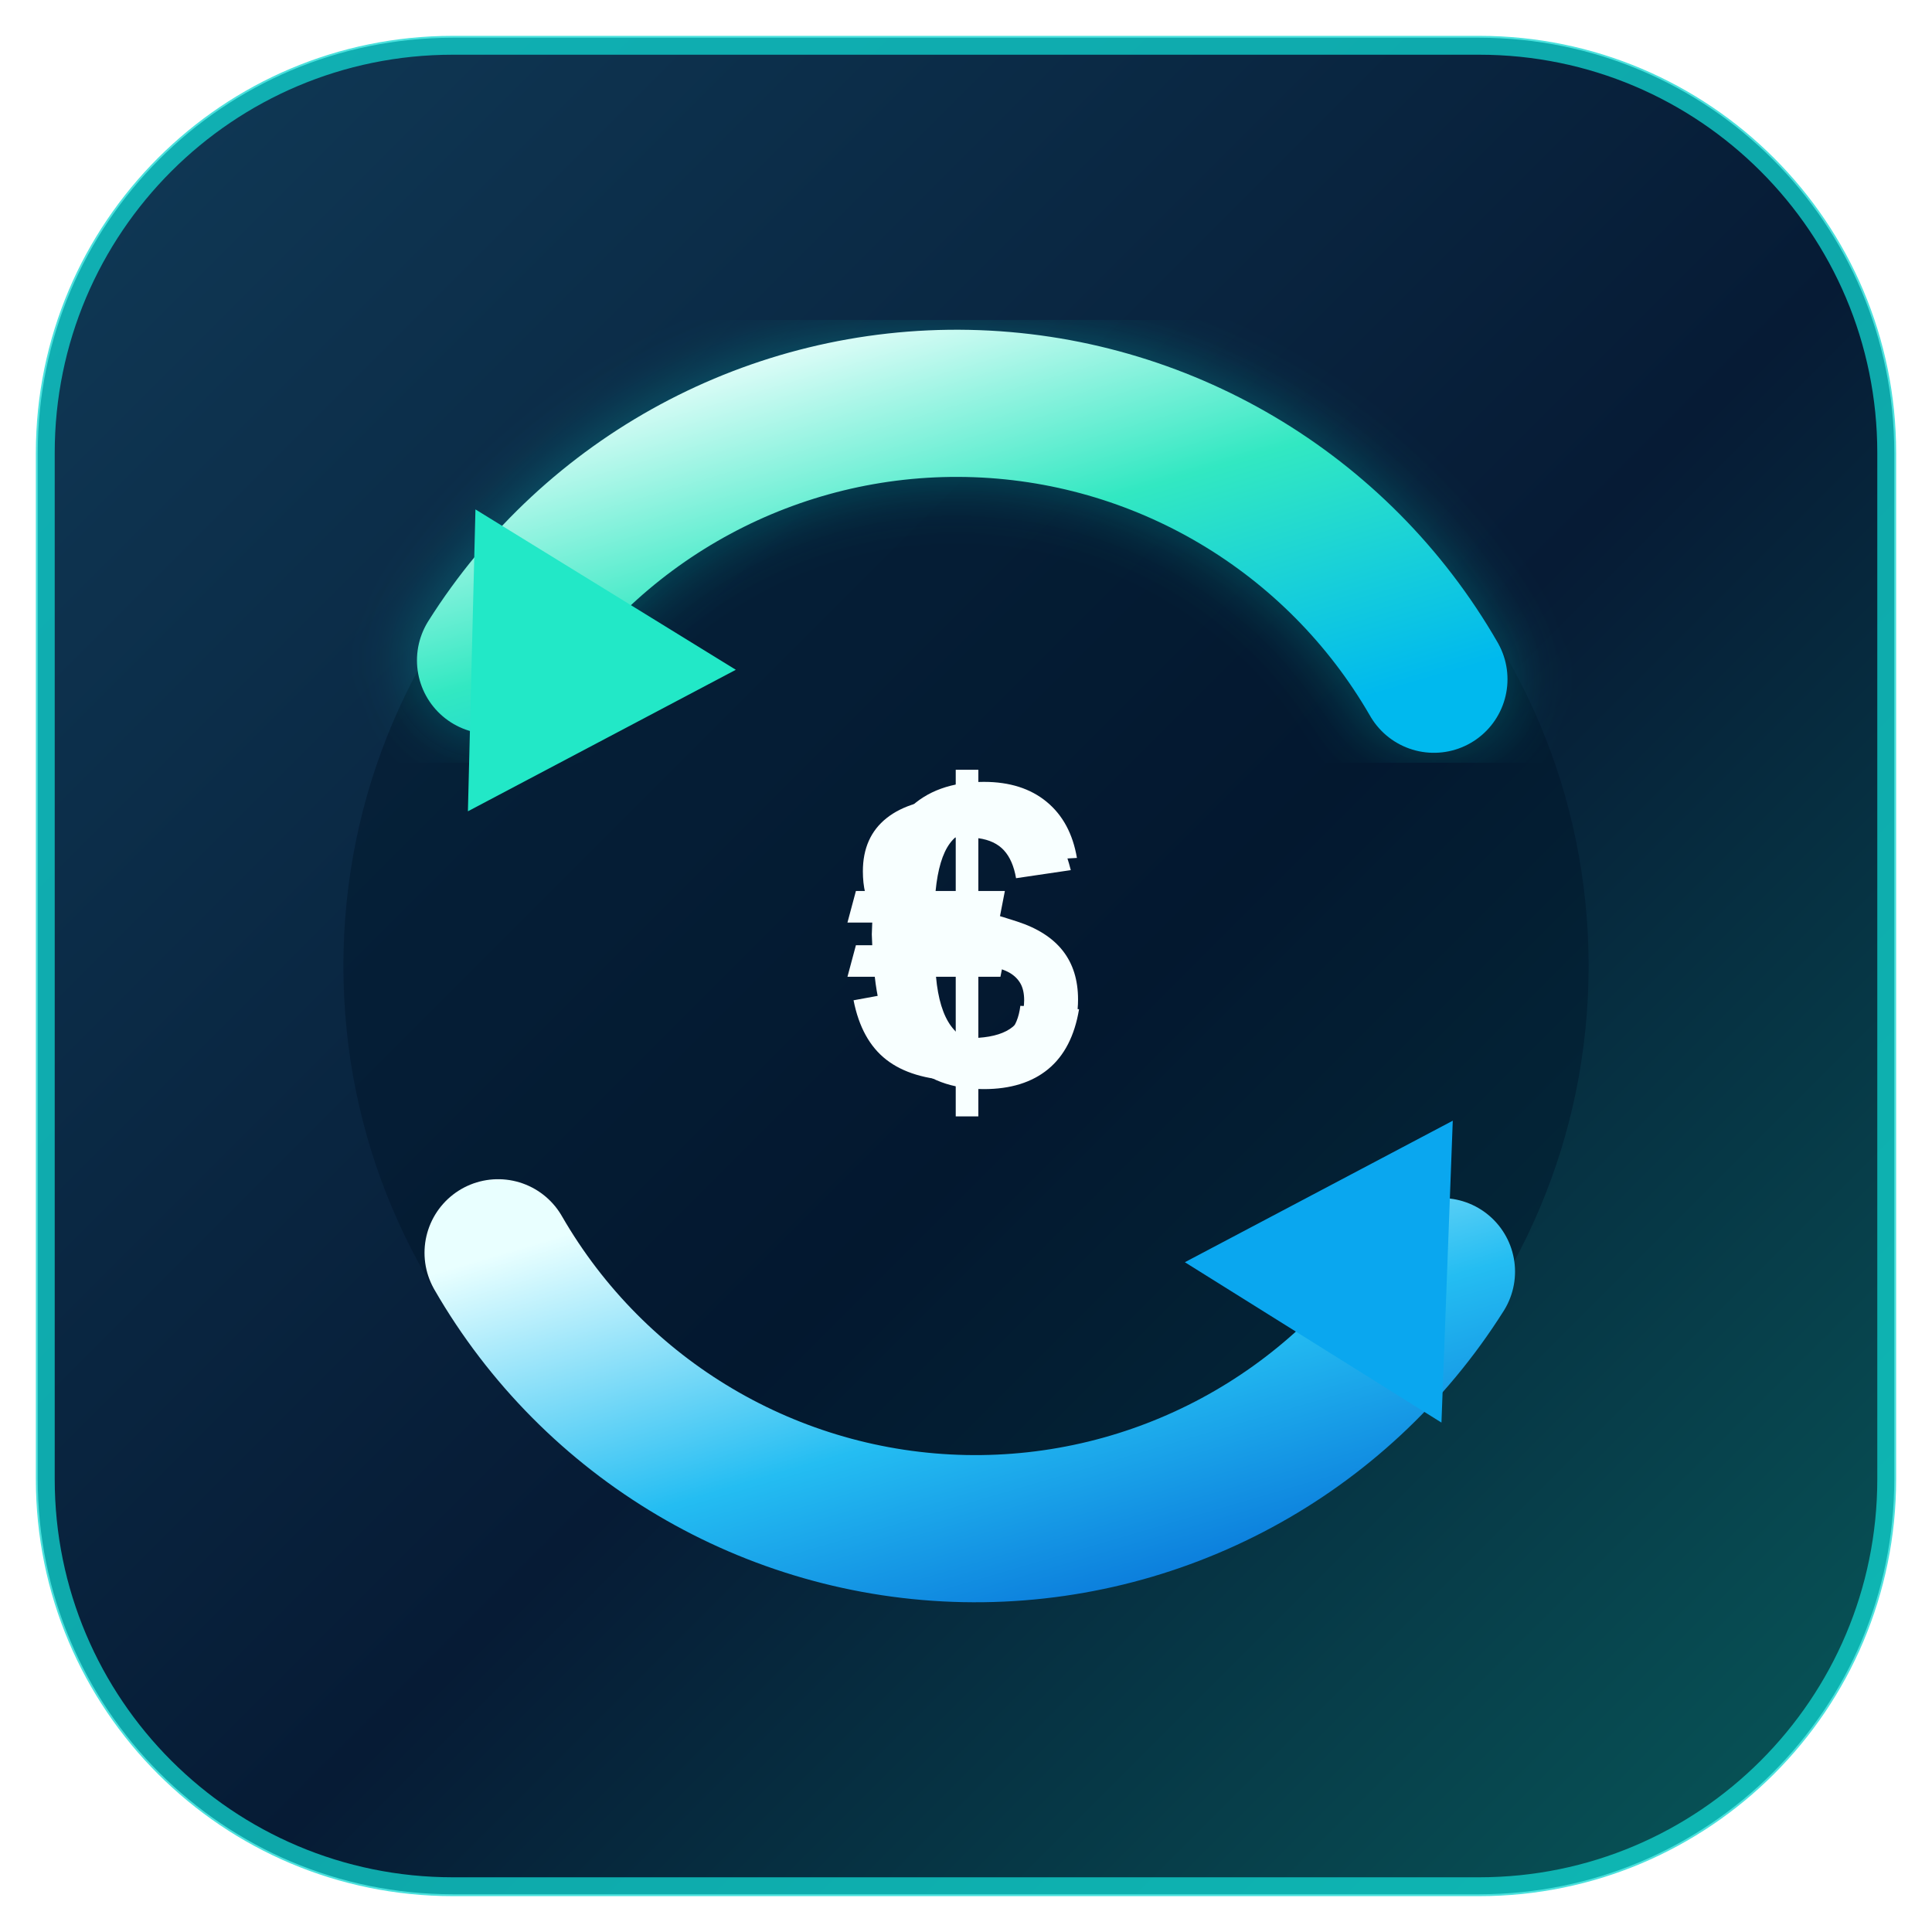
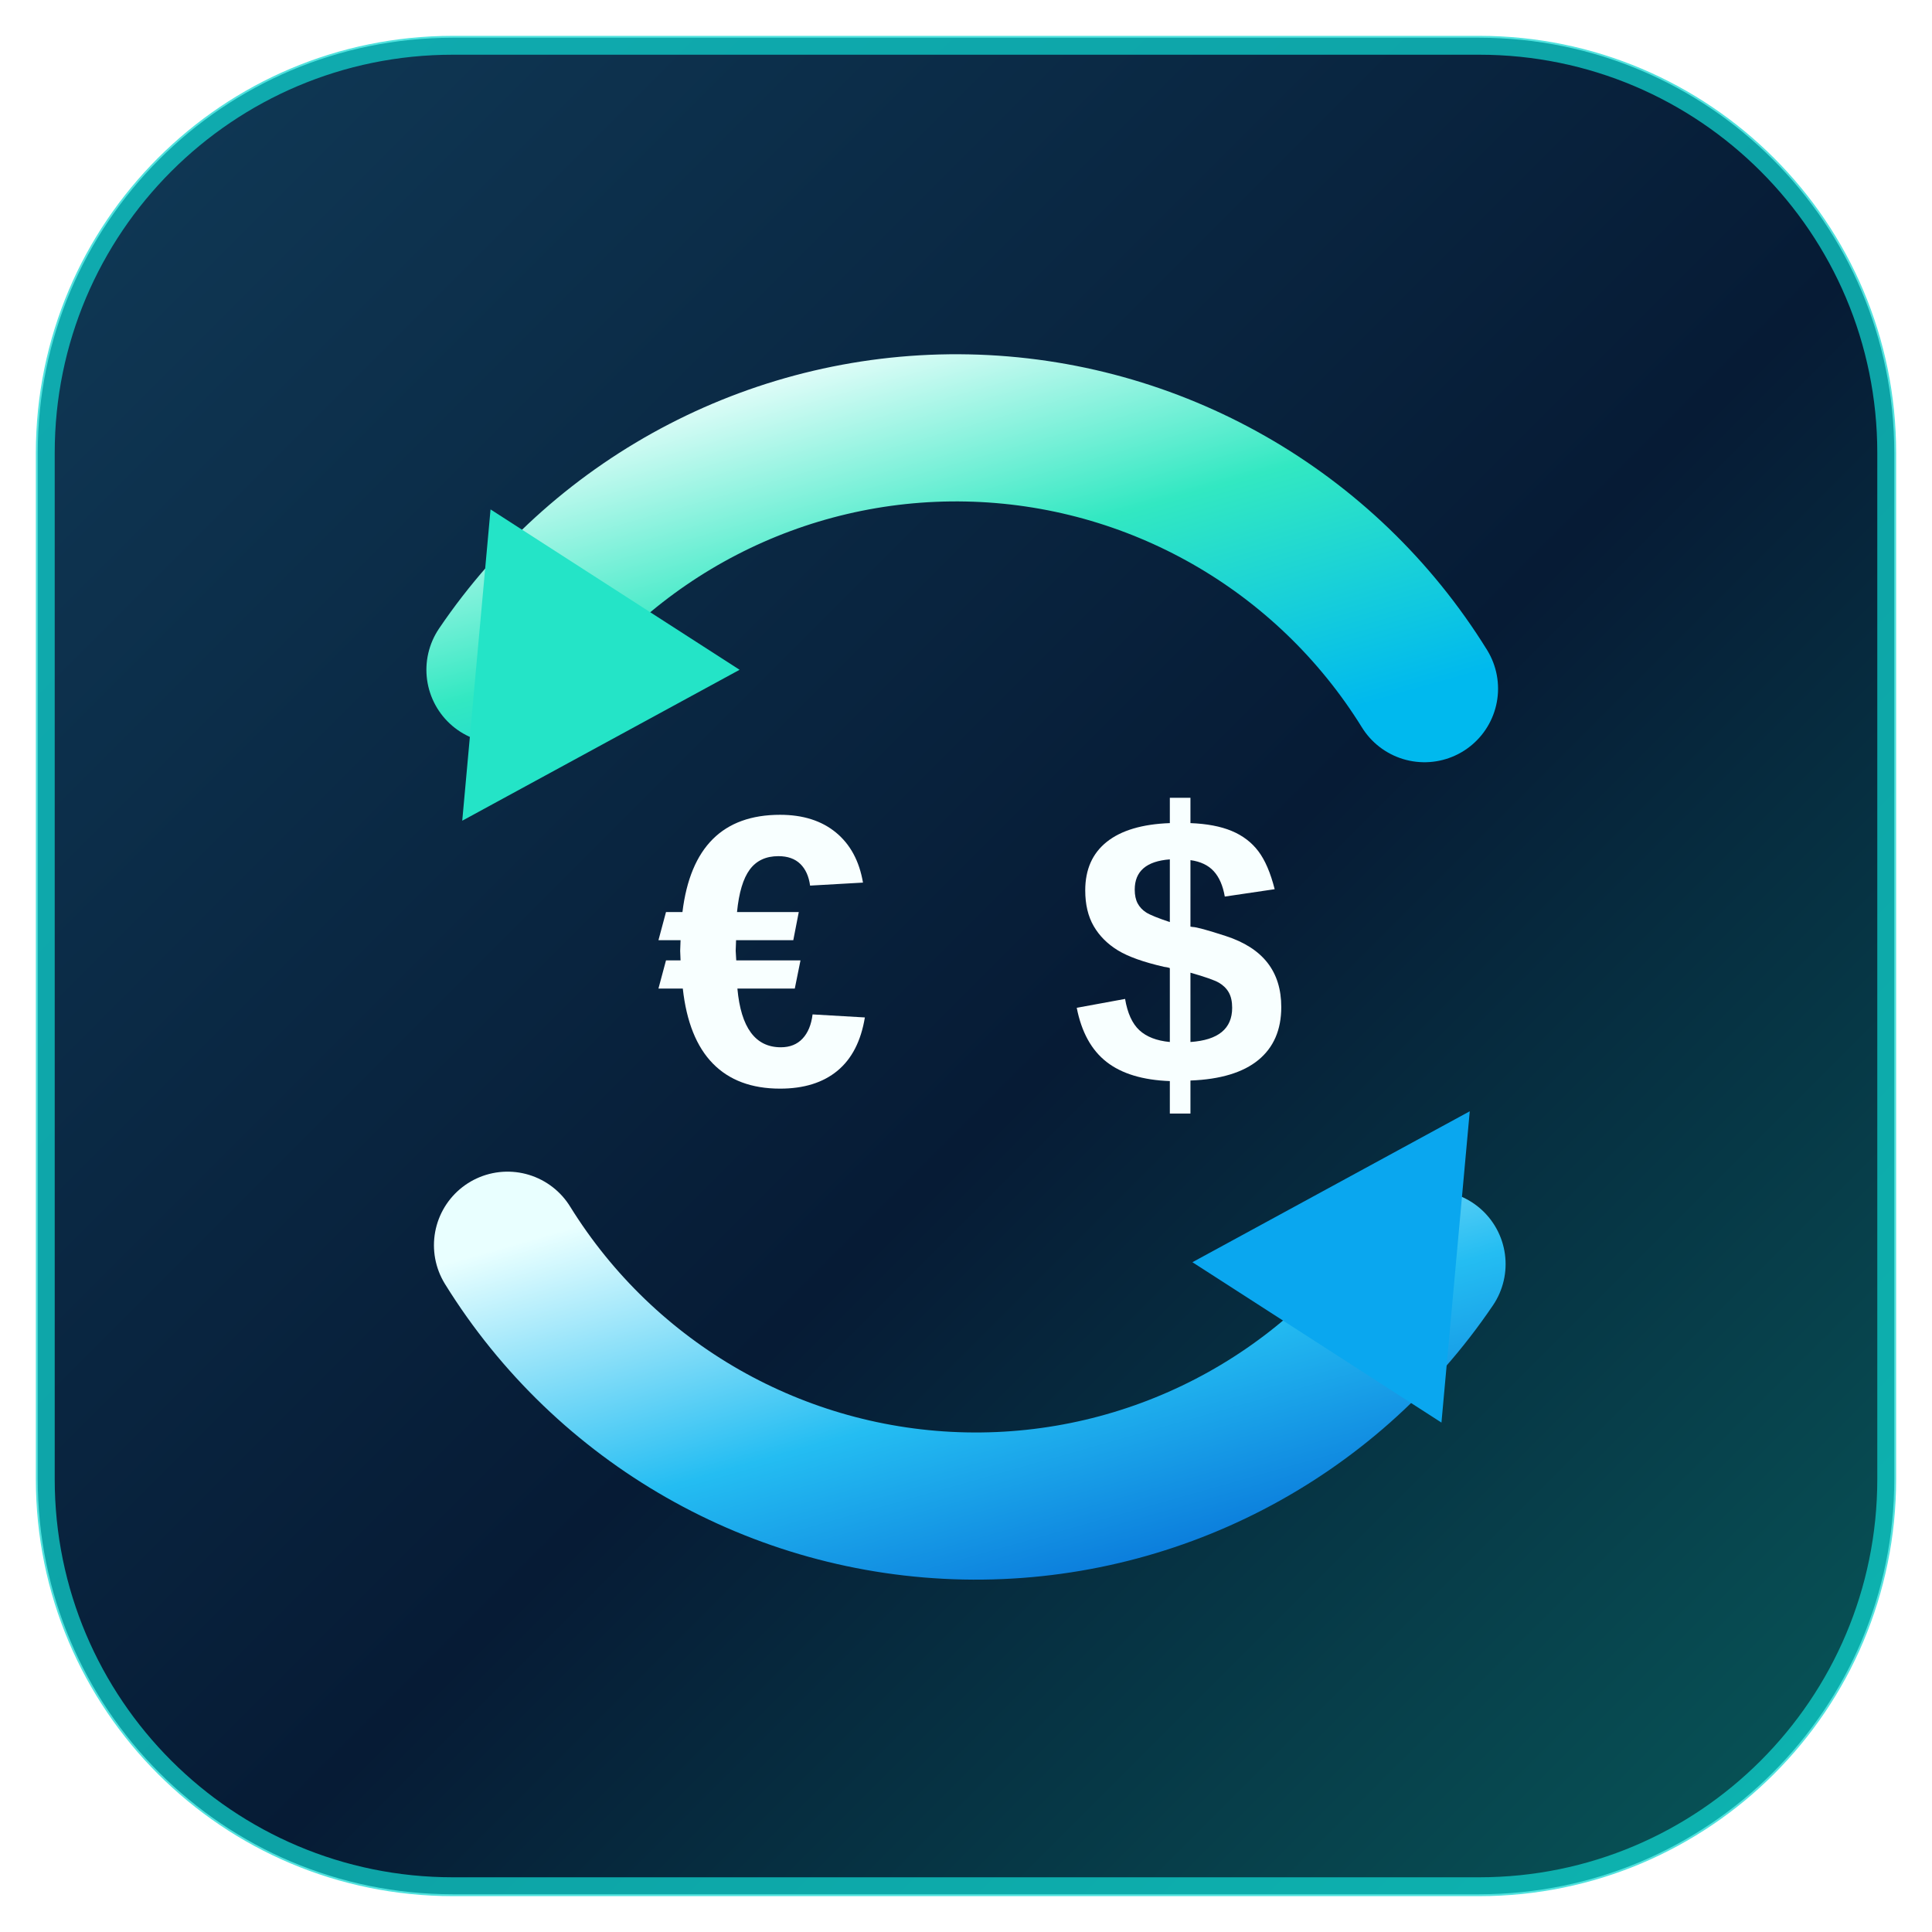
<svg xmlns="http://www.w3.org/2000/svg" viewBox="0 0 1024 1024">
  <defs>
    <linearGradient id="bg" x1="0" y1="0" x2="1" y2="1">
      <stop stop-color="#103b58" />
      <stop offset=".55" stop-color="#061b35" />
      <stop offset="1" stop-color="#075b5b" />
    </linearGradient>
-     <linearGradient id="ar1" x1="0" y1="0" x2="1" y2="1">
+     <linearGradient id="a" x1="0" y1="0" x2="1" y2="1">
      <stop stop-color="#f5ffff" />
      <stop offset=".5" stop-color="#32e8c2" />
      <stop offset="1" stop-color="#00b9ee" />
    </linearGradient>
-     <linearGradient id="ar2" x1="0" y1="0" x2="1" y2="1">
+     <linearGradient id="b" x1="0" y1="0" x2="1" y2="1">
      <stop stop-color="#e9ffff" />
      <stop offset=".55" stop-color="#24bdf2" />
      <stop offset="1" stop-color="#0875d9" />
    </linearGradient>
-     <filter id="shadow" x="-30%" y="-30%" width="160%" height="160%">
-       <feGaussianBlur stdDeviation="16" />
-     </filter>
  </defs>
  <rect x="20" y="20" width="984" height="984" rx="220" fill="url(#bg)" />
-   <rect x="24" y="24" width="976" height="976" rx="216" fill="none" stroke="#10d7d1" stroke-opacity=".75" stroke-width="10" />
-   <circle cx="512" cy="512" r="330" fill="#001329" opacity=".45" />
-   <path d="M760 360 A292 292 0 0 0 260 350" fill="none" stroke="#00d9ce" stroke-opacity=".28" stroke-width="82" stroke-linecap="round" filter="url(#shadow)" />
-   <path d="M760 360 A292 292 0 0 0 260 350" fill="none" stroke="url(#ar1)" stroke-width="78" stroke-linecap="round" />
-   <path d="M252 270 L248 430 L390 355 Z" fill="#22e8c7" />
-   <path d="M264 664 A292 292 0 0 0 764 674" fill="none" stroke="url(#ar2)" stroke-width="78" stroke-linecap="round" />
-   <path d="M764 754 L770 594 L628 669 Z" fill="#0aa7ef" />
-   <text x="512" y="575" text-anchor="middle" font-family="Arial,Helvetica,sans-serif" font-size="230" font-weight="700" fill="#f8ffff">€</text>
-   <text x="512" y="575" text-anchor="middle" font-family="Arial,Helvetica,sans-serif" font-size="230" font-weight="700" fill="#f8ffff" opacity="0">€</text>
-   <text x="512" y="575" text-anchor="middle" font-family="Arial,Helvetica,sans-serif" font-size="225" font-weight="700" fill="#f8ffff">$</text>
+   <rect x="24" y="24" width="976" height="976" rx="216" fill="none" stroke="#10d7d1" stroke-opacity=".72" stroke-width="10" />
+   <path d="M755 365 A292 292 0 0 0 265 355" fill="none" stroke="url(#a)" stroke-width="78" stroke-linecap="round" />
+   <path d="M260 270 L245 435 L392 355 Z" fill="#24e4c7" />
+   <path d="M269 660 A292 292 0 0 0 759 670" fill="none" stroke="url(#b)" stroke-width="78" stroke-linecap="round" />
+   <path d="M764 754 L779 589 L632 669 Z" fill="#0aa7ef" />
+   <text x="405" y="575" text-anchor="middle" font-family="Arial,Helvetica,sans-serif" font-size="205" font-weight="700" fill="#f8ffff">€</text>
+   <text x="625" y="575" text-anchor="middle" font-family="Arial,Helvetica,sans-serif" font-size="205" font-weight="700" fill="#f8ffff">$</text>
</svg>
